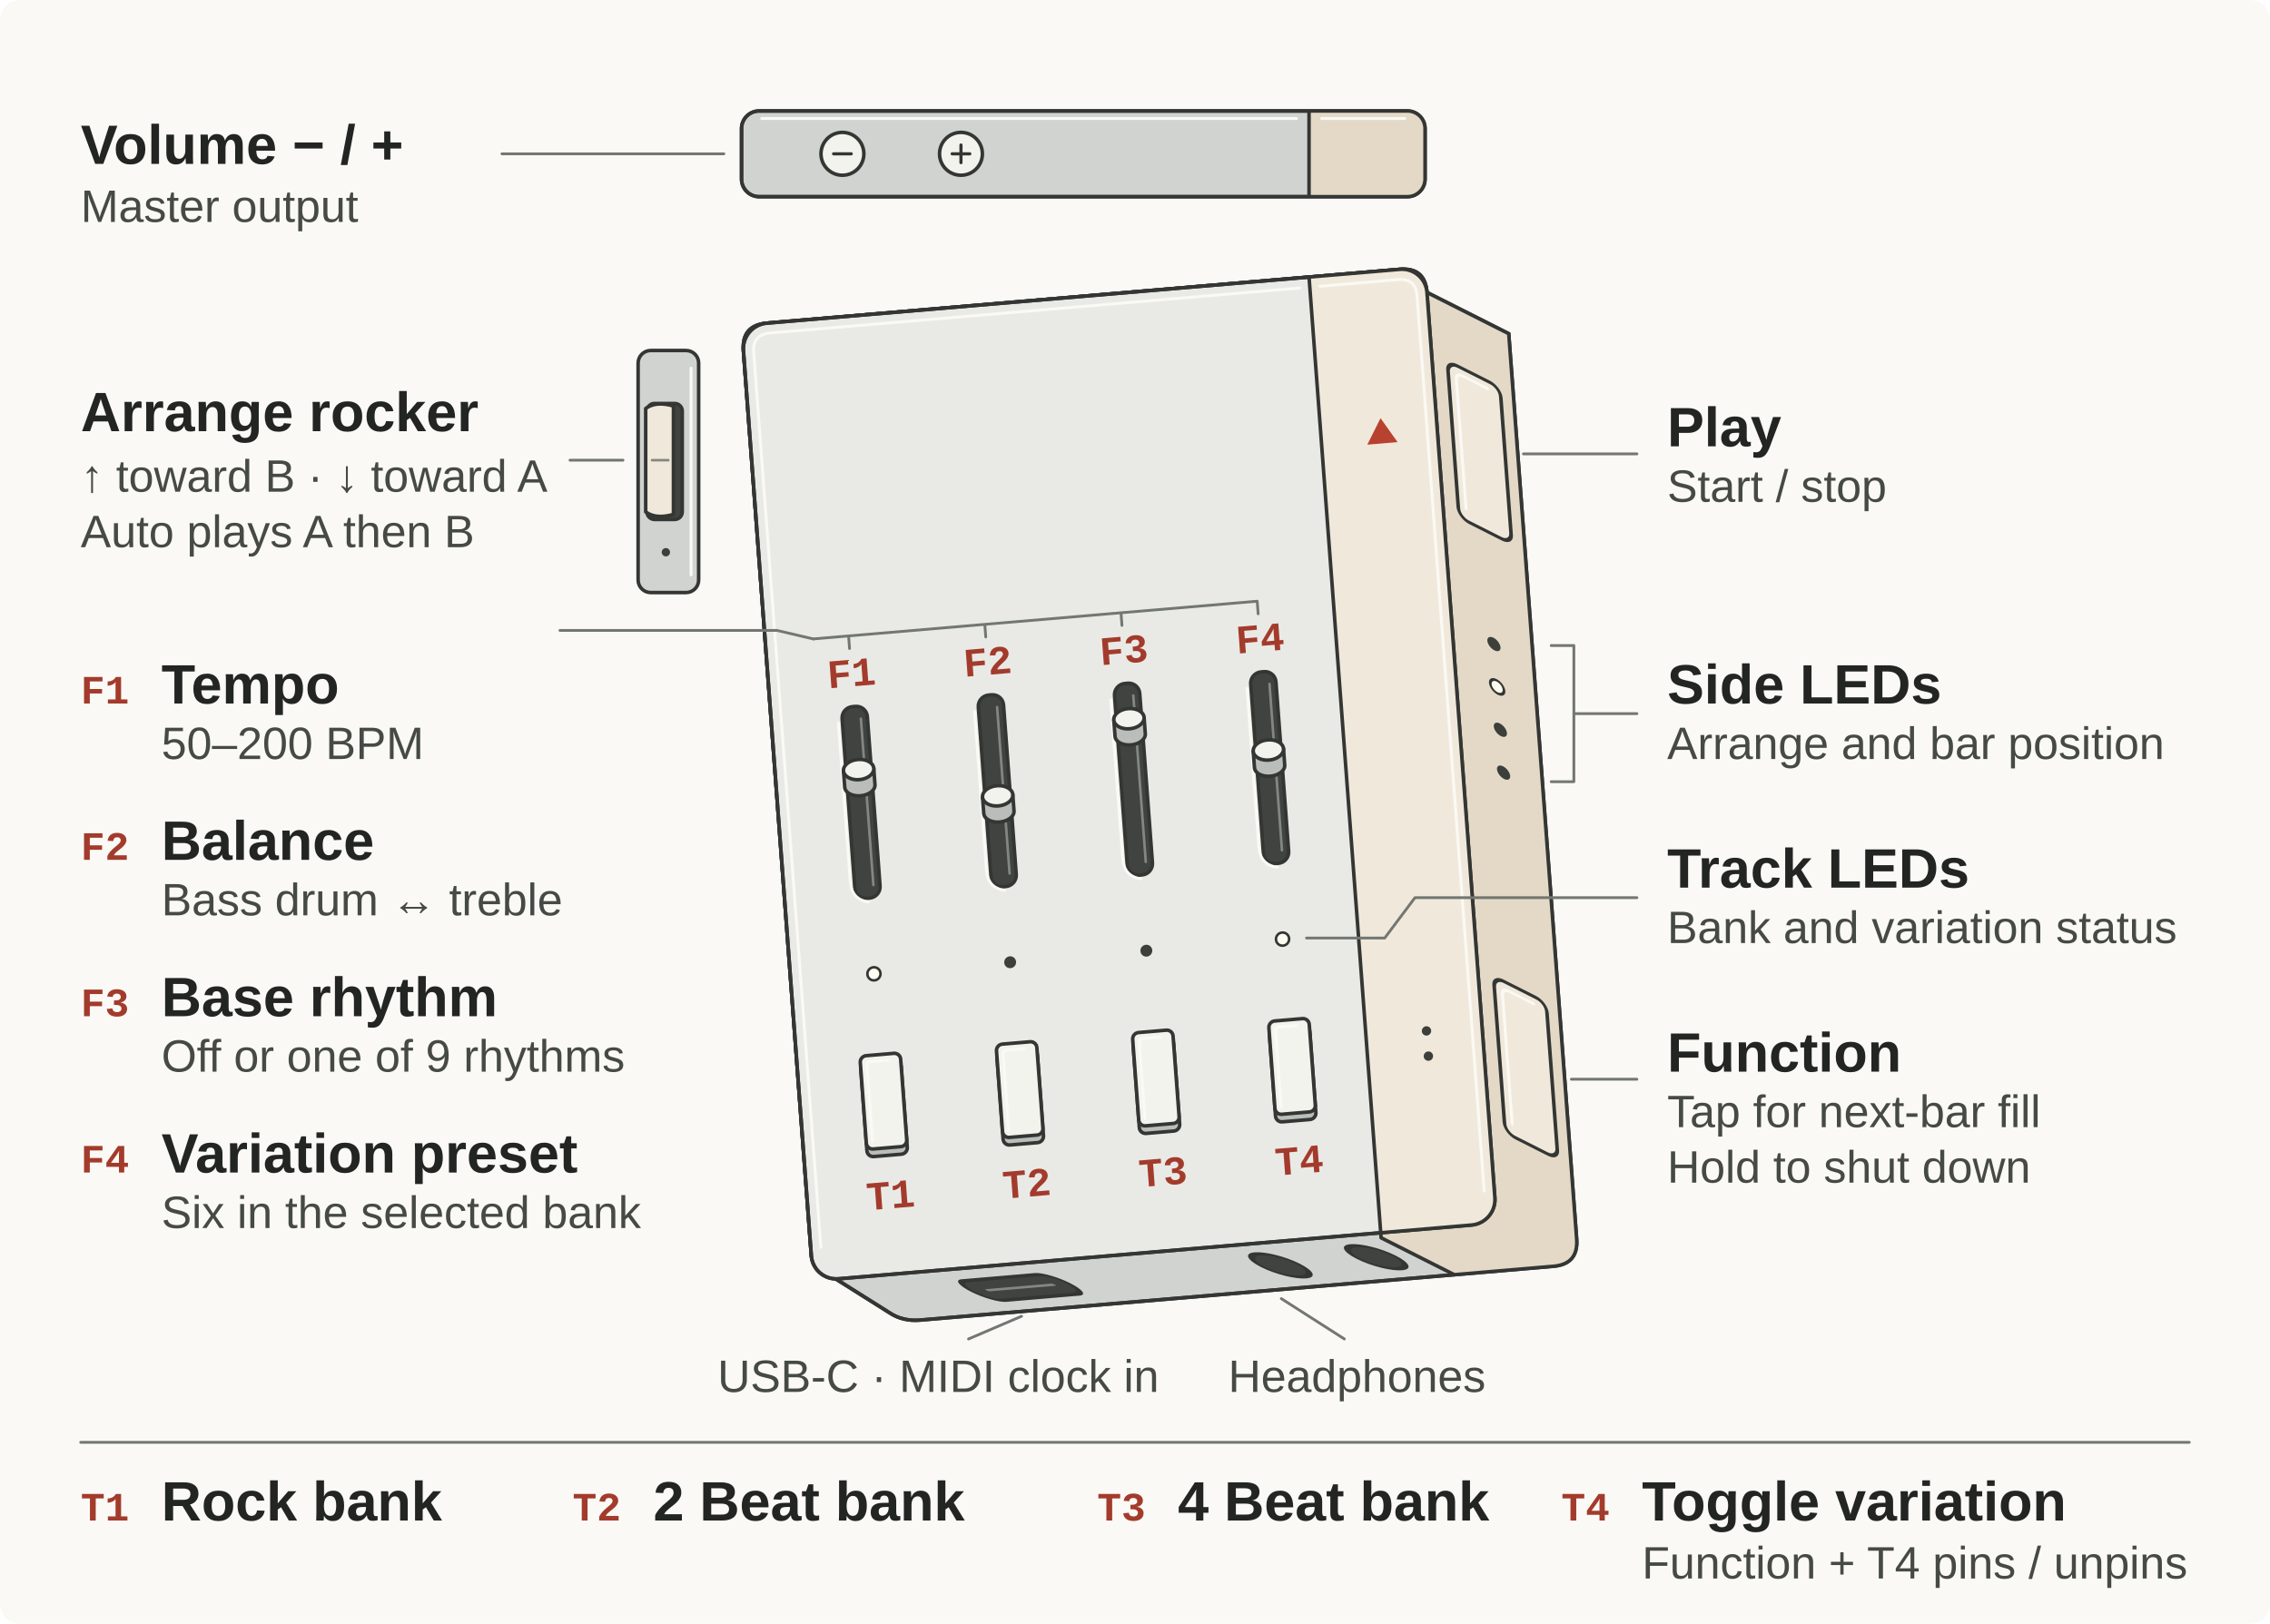
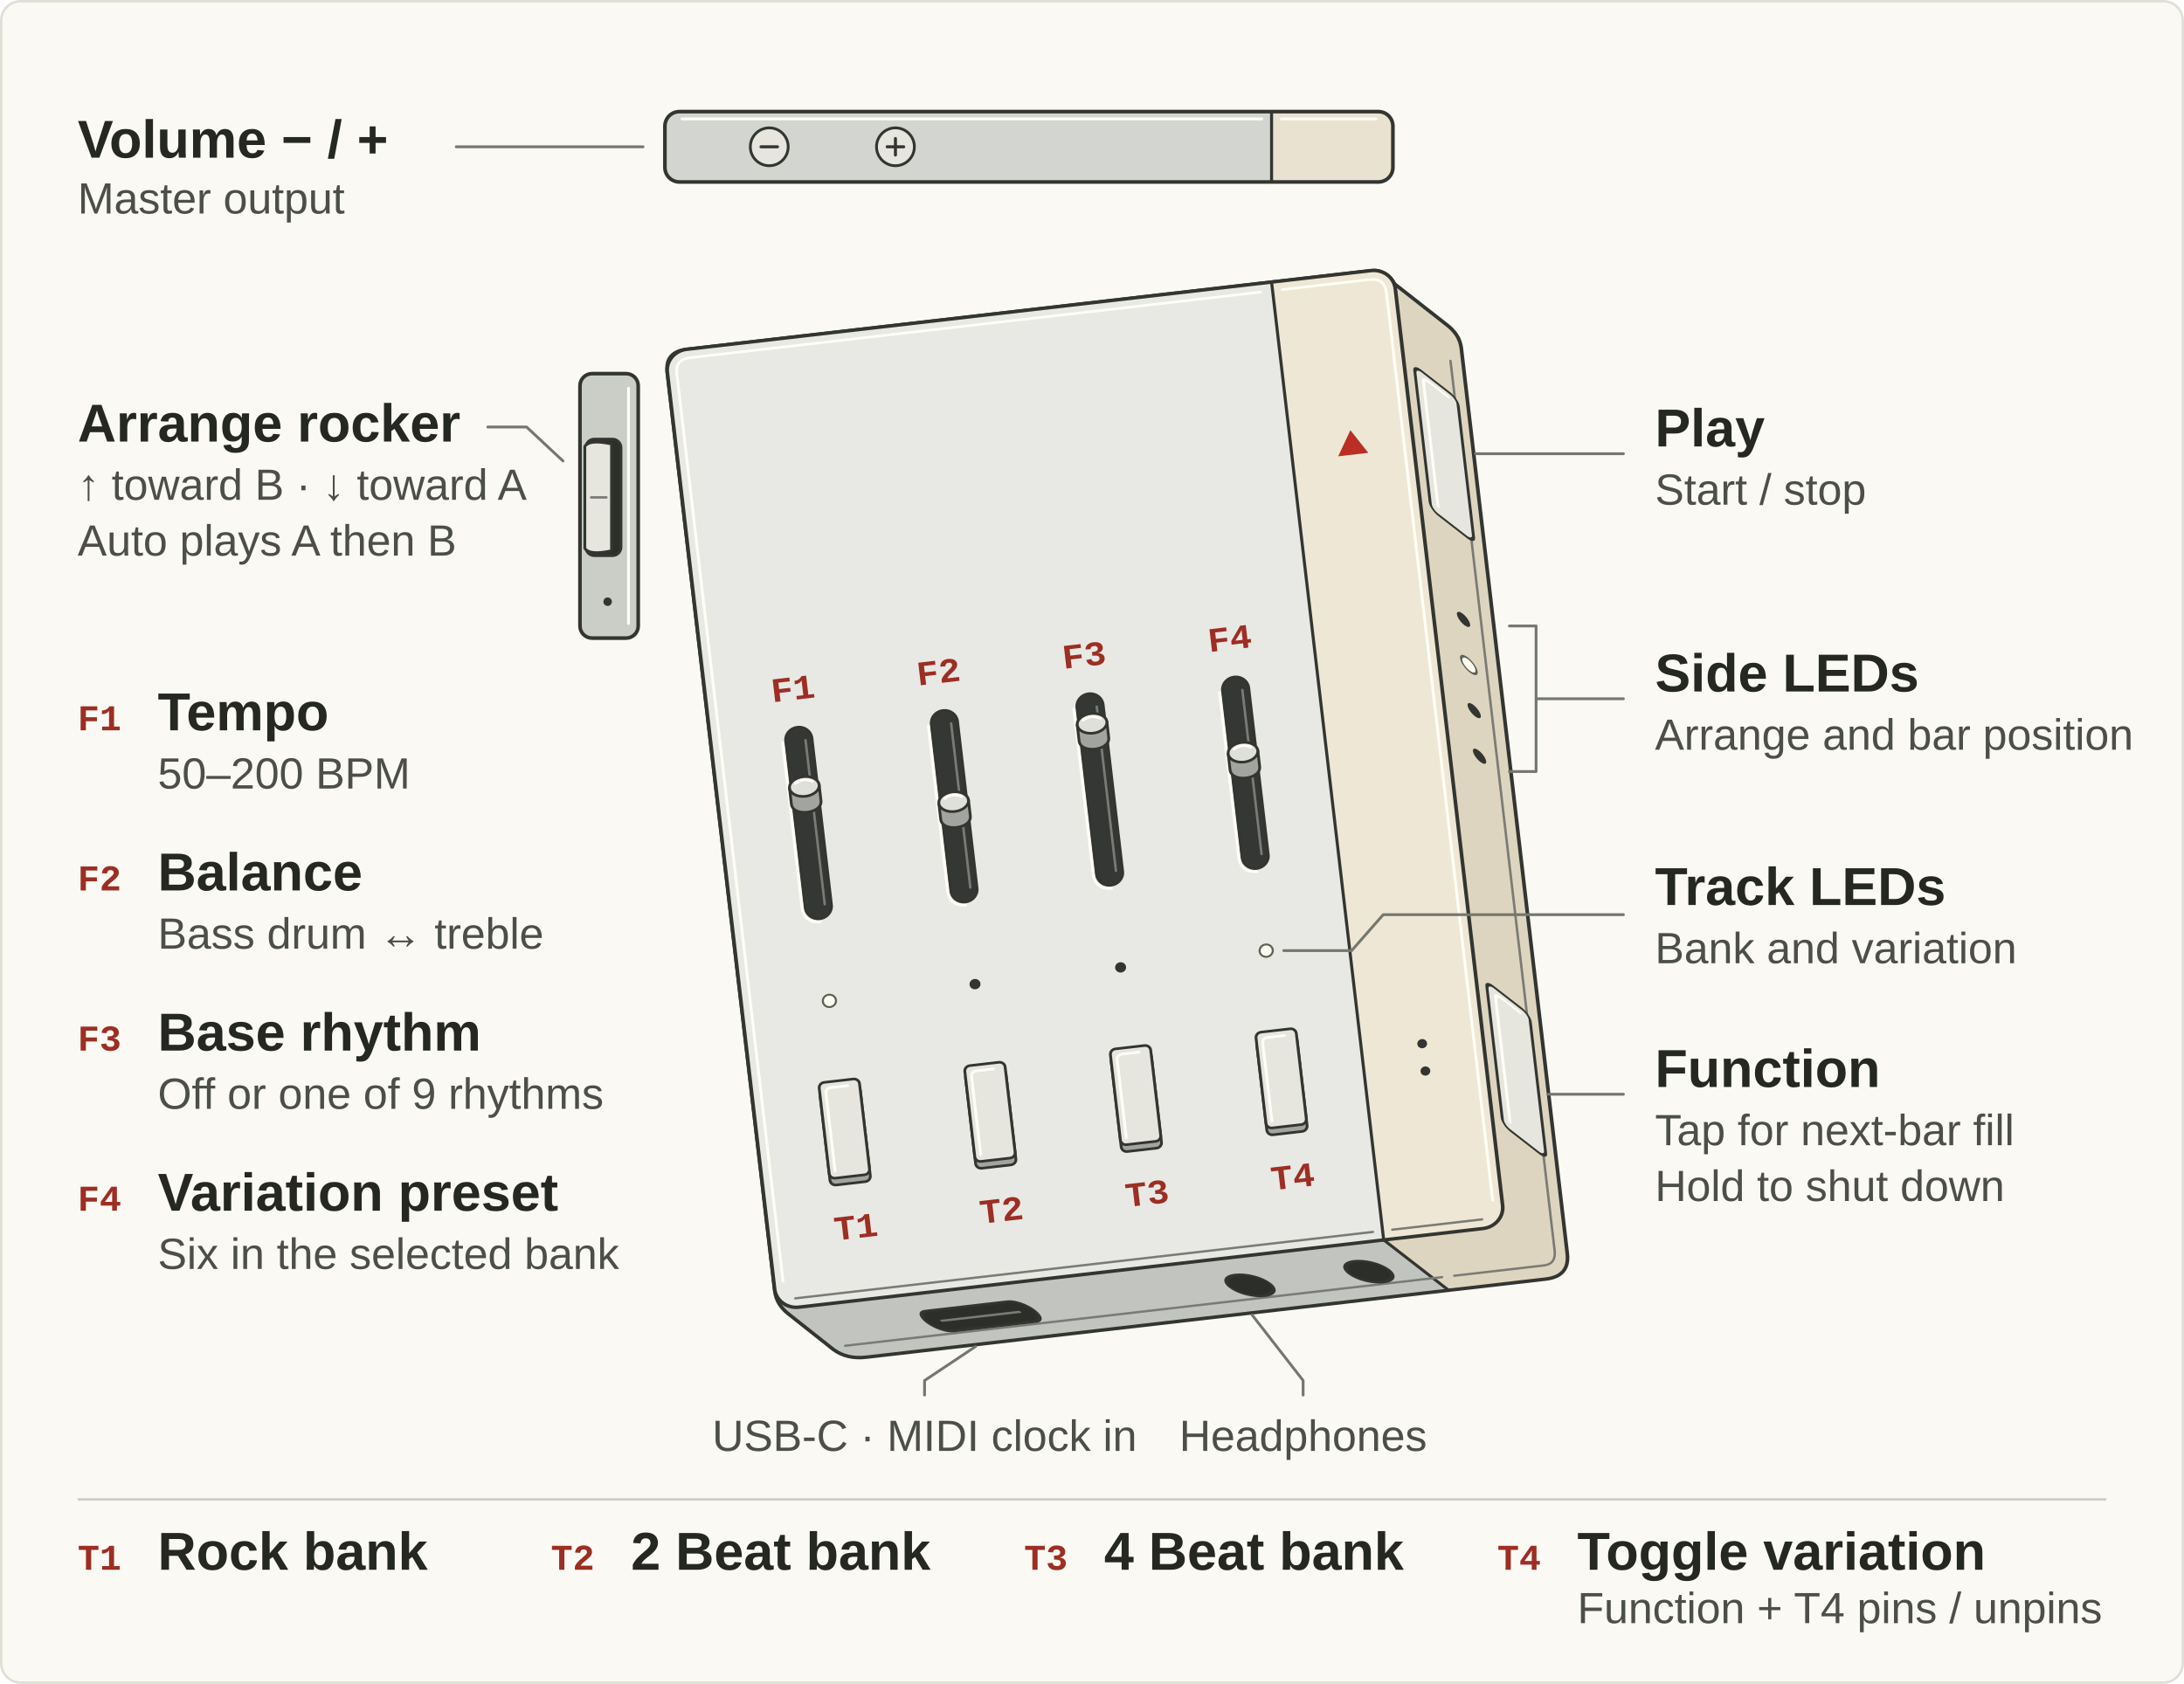
- <svg xmlns="http://www.w3.org/2000/svg" xmlns:xlink="http://www.w3.org/1999/xlink" width="900" height="644" viewBox="0 0 900 644" role="img" aria-labelledby="title description">
+ <svg xmlns="http://www.w3.org/2000/svg" xmlns:xlink="http://www.w3.org/1999/xlink" width="900" height="694" viewBox="0 0 900 694" role="img" aria-labelledby="title description">
  <style>
-     .edge, .metal, .cap, .cap-side, .button, .button-base, .recess, .lit {
-       stroke: #343634;
-       stroke-width: 1.4;
+     .case, .panel, .rail, .key, .pin-side, .pin-top, .port {
+       stroke: #333531;
      stroke-linecap: round;
      stroke-linejoin: round;
    }
-     .edge { fill: #d1d3d0; }
-     .metal { fill: #e9eae6; }
-     .cap { fill: #f0e9db; }
-     .cap-side { fill: #e3d9c6; }
-     .button { fill: #f3f3ee; }
-     .button-base { fill: #babdb9; }
-     .recess { fill: #40433f; }
-     .lit { fill: #fffcf1; stroke-width: 1; }
-     .detail, .highlight, .leader {
+     .case, .panel { stroke-width: 1.5; }
+     .rail, .key, .pin-side, .pin-top, .port { stroke-width: 1.15; }
+     .rail { fill: #353735; }
+     .key { fill: #e6e6df; }
+     .pin-side { fill: #a2a49f; }
+     .pin-top { fill: #dfe0d9; }
+     .port { fill: #2c2e2a; }
+     .ink, .fine, .rim, .leader {
      fill: none;
      stroke-linecap: round;
      stroke-linejoin: round;
    }
-     .detail { stroke: #848781; stroke-width: 1; }
-     .highlight { stroke: #faf9f4; stroke-width: 1.15; }
-     .leader { stroke: #737771; stroke-width: 1.1; }
-     .mark { fill: #3c3f3a; }
-     .play { fill: #b84230; }
+     .ink { stroke: #333531; stroke-width: 1.25; }
+     .fine { stroke: #797c75; stroke-width: 1; }
+     .rim { stroke: #fffdf5; stroke-width: 1.15; }
+     .leader { stroke: #74776e; stroke-width: 1.15; }
+     .mark { fill: #333531; }
+     .lit { fill: #fffdf1; stroke: #5e6158; stroke-width: .85; }
+     .accent { fill: #b92f24; }
    .label, .hint { font-family: "Geist", Arial, sans-serif; }
-     .label { fill: #232522; font-size: 22px; font-weight: 600; }
-     .hint { fill: #464a44; font-size: 18px; }
+     .label { fill: #252722; font-size: 22px; font-weight: 600; }
+     .hint { fill: #4c4f47; font-size: 18px; }
    .ref {
-       fill: #a33b2c;
-       font: 600 16px "IBM Plex Mono", "Courier New", monospace;
+       fill: #9d2e23;
+       font: 600 15px "IBM Plex Mono", "Courier New", monospace;
    }
  </style>
  <defs>
-     <path id="case" d="M10 0h251q10 0 10 10l31 19v359q0 10-10 10H41q-7 0-12-4                        L5 376q-5-3-5-7V10Q0 0 10 0Z" />
+     <path id="case" d="M9 0h282q6 0 9 7l19 20q5 5 5 11v397q0 10-10 10H34                       q-8 0-13-5L5 423q-5-5-5-11V9q0-9 9-9Z" />
    <clipPath id="case-clip">
      <use xlink:href="#case" />
    </clipPath>
-     <clipPath id="front-clip">
-       <rect width="271" height="379" rx="10" />
+     <clipPath id="panel-clip">
+       <rect width="300" height="420" rx="9" />
    </clipPath>
    <clipPath id="top-clip">
-       <rect x="294" y="44" width="271" height="34" rx="7" />
+       <rect x="274" y="46" width="300" height="29" rx="6" />
    </clipPath>
    <g id="rail">
-       <rect class="recess" x="-5" y="154" width="10" height="76" rx="4.4" />
-       <path class="detail" d="M2.4 159v66" />
-       <path class="highlight" d="M-6.6 160v63q0 7 6.6 8.5" />
+       <rect class="rail" x="-5.4" y="169" width="10.8" height="84" rx="5.4" />
+       <path class="fine" d="M2.7 175v72" />
+       <path class="rim" d="M-6.7 175v72q0 7 6.7 7.4" />
    </g>
    <g id="pin">
-       <path class="button-base" d="M-6 0v6.5a6 3.9 0 0 0 12 0V0Z" />
-       <ellipse class="button" rx="6" ry="4" />
+       <path class="pin-side" d="M-6.1 0v7c0 5.7 12.2 5.7 12.2 0V0Z" />
+       <ellipse class="pin-top" rx="6.1" ry="4.3" />
+       <path class="rim" d="M-3.5-1.8q3.5-2.2 7 0" />
    </g>
    <g id="track">
-       <rect class="button-base" x="-8" y="295" width="16" height="37" rx="2.5" />
-       <rect class="button" x="-8" y="292" width="16" height="37" rx="2.5" />
-       <path class="highlight" d="M-5.5 326v-30q0-1.5 1.5-1.5h7" />
+       <rect class="pin-side" x="-8.3" y="327" width="16.6" height="42" rx="2.3" />
+       <rect class="key" x="-8.3" y="324" width="16.6" height="42" rx="2.3" />
+       <path class="rim" d="M-5.8 363v-34q0-2.4 2.4-2.4h6.8" />
    </g>
  </defs>
-   <rect width="900" height="644" rx="8" fill="#faf9f5" />
-   <rect class="edge" x="294" y="44" width="271" height="34" rx="7" />
-   <path class="cap-side" d="M519 43h47v36h-47Z" clip-path="url(#top-clip)" />
-   <rect x="294" y="44" width="271" height="34" rx="7" fill="none" stroke="#343634" stroke-width="1.4" />
-   <path class="highlight" d="M302 47h212m10 0h33" />
-   <circle class="button" cx="334" cy="61" r="8.5" />
-   <circle class="button" cx="381" cy="61" r="8.5" />
-   <path d="M330.5 61h7m40 0h7m-3.5-3.5v7" fill="none" stroke="#343634" stroke-width="1.25" stroke-linecap="round" />
-   <rect class="edge" x="253" y="139" width="24" height="96" rx="5" />
-   <path class="highlight" d="M274 146v82" />
-   <rect class="recess" x="256.5" y="160" width="14" height="46" rx="3" />
-   <path class="cap" d="M256 162q4-3 11-1v43q-7 2-11-1Z" />
-   <path class="detail" d="M258.5 182.5h6.5" />
-   <circle class="mark" cx="264" cy="219" r="1.65" />
-   <g transform="matrix(1 -.085 .075 1 294 129)">
-     <use xlink:href="#case" class="edge" />
-     <path class="cap-side" d="M225-2h49l29 18v384h-47l-31-19Z" clip-path="url(#case-clip)" />
-     <use xlink:href="#case" fill="none" stroke="#343634" stroke-width="1.4" />
-     <g transform="matrix(1 .6129 0 1 271 0)">
-       <rect class="cap" x="6" y="34" width="20" height="62" rx="3.8" />
-       <path class="highlight" d="M9 91V40q0-3 3-3h9" />
-       <g class="mark">
-         <circle cx="16" cy="141" r="2.5" />
-         <circle cx="16" cy="175" r="2.5" />
-         <circle cx="16" cy="192" r="2.5" />
-       </g>
-       <circle class="lit" cx="16" cy="158" r="2.6" />
-       <rect class="cap" x="6" y="278" width="20" height="62" rx="3.8" />
-       <path class="highlight" d="M9 335v-51q0-3 3-3h9" />
+   <rect x=".5" y=".5" width="899" height="693" rx="8" fill="#faf9f4" stroke="#dfdfd6" />
+   <g>
+     <rect x="274" y="46" width="300" height="29" rx="6" fill="#d3d5d0" />
+     <path d="M524 46h50v29h-50Z" fill="#e9e2d0" clip-path="url(#top-clip)" />
+     <rect class="case" x="274" y="46" width="300" height="29" rx="6" fill="none" />
+     <path class="ink" d="M524 46v29" />
+     <path class="rim" d="M281 49h239m8 0h39" />
+     <circle class="key" cx="317" cy="60.5" r="7.8" />
+     <circle class="key" cx="369" cy="60.5" r="7.8" />
+     <path class="ink" d="M313.6 60.5h6.8m45.2 0h6.8m-3.4-3.4v6.8" />
+   </g>
+   <g>
+     <rect class="case" x="239" y="154" width="24" height="109" rx="5" fill="#cbcdc7" />
+     <path class="rim" d="M259 160v97" />
+     <rect class="port" x="241.4" y="181" width="14.5" height="48" rx="3.5" />
+     <path class="key" d="M241 184q2-3 11-1v44q-9 2-11-1Z" />
+     <path class="fine" d="M243.6 205h6.3" />
+     <circle class="mark" cx="250.4" cy="248" r="1.75" />
+   </g>
+   <g transform="matrix(1 -.115 .11 .94 274 145)">
+     <use xlink:href="#case" fill="#c1c4bf" />
+     <path d="M250 0h74v446h-50l-24-26Z" fill="#ded5c0" clip-path="url(#case-clip)" />
+     <use xlink:href="#case" class="case" fill="none" />
+     <path class="ink" d="M250 420l24 25" />
+     <path class="fine" d="M26 439h246m5 0h37q5 0 5-6V43" />
+     <g transform="matrix(1 1.041667 0 1 300 0)">
+       <rect class="key" x="4" y="39" width="16" height="63" rx="2.7" />
+       <path class="rim" d="M7 98V44q0-2.5 2.5-2.5h6.8" />
+       <circle class="mark" cx="12" cy="143" r="2.45" />
+       <circle class="lit" cx="12" cy="163" r="2.85" />
+       <circle class="mark" cx="12" cy="183" r="2.45" />
+       <circle class="mark" cx="12" cy="203" r="2.45" />
+       <rect class="key" x="4" y="309" width="16" height="63" rx="2.7" />
+       <path class="rim" d="M7 368v-54q0-2.5 2.5-2.5h6.8" />
    </g>
-     <g transform="matrix(1 0 1.63158 1 0 379)">
-       <rect class="recess" x="47" y="5" width="38" height="9" rx="4.5" />
-       <path class="detail" d="M53 9.5h26" />
-       <ellipse class="recess" cx="169" cy="9.5" rx="7" ry="5.3" />
-       <ellipse class="recess" cx="207" cy="9.5" rx="7" ry="5.3" />
+     <g transform="matrix(1 0 .96 1 0 420)">
+       <rect class="port" x="48" y="8" width="44" height="10" rx="5" />
+       <path class="fine" d="M54 13h32" />
+       <ellipse class="port" cx="181" cy="13" rx="8" ry="5.2" />
+       <ellipse class="port" cx="230" cy="13" rx="8" ry="5.2" />
    </g>
-     <rect class="metal" width="271" height="379" rx="10" />
-     <path class="cap" d="M225-1h47v381h-47Z" clip-path="url(#front-clip)" />
-     <rect width="271" height="379" rx="10" fill="none" stroke="#343634" stroke-width="1.4" />
-     <path class="highlight" d="M4 366V11q0-7 7-7h210m8 0h31q7 0 7 7v355" />
-     <path class="play" d="M249 58l6 10h-12Z" />
-     <circle class="mark" cx="249" cy="301" r="1.85" />
-     <circle class="mark" cx="249" cy="311" r="1.85" />
-     <use xlink:href="#rail" x="33" />
-     <use xlink:href="#rail" x="87" />
-     <use xlink:href="#rail" x="141" />
-     <use xlink:href="#rail" x="195" />
-     <use xlink:href="#pin" x="33" y="179" />
-     <use xlink:href="#pin" x="87" y="194" />
-     <use xlink:href="#pin" x="141" y="168" />
-     <use xlink:href="#pin" x="195" y="185" />
-     <circle class="lit" cx="33" cy="260" r="2.6" />
-     <circle class="mark" cx="87" cy="260" r="2.35" />
-     <circle class="mark" cx="141" cy="260" r="2.35" />
-     <circle class="lit" cx="195" cy="260" r="2.6" />
-     <use xlink:href="#track" x="33" />
-     <use xlink:href="#track" x="87" />
-     <use xlink:href="#track" x="141" />
-     <use xlink:href="#track" x="195" />
-     <path class="leader" d="M19 126h176m-162 0v5m54-5v5m54-5v5m54-5v5" />
+     <rect width="300" height="420" rx="9" fill="#e8e9e4" />
+     <path d="M250 0h50v420h-50Z" fill="#eee7d5" clip-path="url(#panel-clip)" />
+     <rect class="panel" width="300" height="420" rx="9" fill="none" />
+     <path class="ink" d="M250 0v420" />
+     <path class="rim" d="M3.8 408V10q0-6.2 6.2-6.2h235m9 0h35.8q6.4 0 6.4 6.4v398" />
+     <path class="fine" d="M8 416h238m8 0h37" />
+     <path class="accent" d="M275 68l6.2 10.7h-12.4Z" />
+     <circle class="mark" cx="275" cy="337" r="2" />
+     <circle class="mark" cx="275" cy="349" r="2" />
+     <use xlink:href="#rail" x="36" />
+     <use xlink:href="#rail" x="96" />
+     <use xlink:href="#rail" x="156" />
+     <use xlink:href="#rail" x="216" />
+     <use xlink:href="#pin" x="36" y="195" />
+     <use xlink:href="#pin" x="96" y="209" />
+     <use xlink:href="#pin" x="156" y="182" />
+     <use xlink:href="#pin" x="216" y="202" />
+     <circle class="lit" cx="36" cy="289" r="2.7" />
+     <circle class="mark" cx="96" cy="289" r="2.25" />
+     <circle class="mark" cx="156" cy="289" r="2.25" />
+     <circle class="lit" cx="216" cy="289" r="2.7" />
+     <use xlink:href="#track" x="36" />
+     <use xlink:href="#track" x="96" />
+     <use xlink:href="#track" x="156" />
+     <use xlink:href="#track" x="216" />
    <g class="ref" text-anchor="middle">
-       <text x="33" y="146">F1</text>
-       <text x="87" y="146">F2</text>
-       <text x="141" y="146">F3</text>
-       <text x="195" y="146">F4</text>
-       <text x="33" y="353">T1</text>
-       <text x="87" y="353">T2</text>
-       <text x="141" y="353">T3</text>
-       <text x="195" y="353">T4</text>
+       <text x="36" y="157">F1</text>
+       <text x="96" y="157">F2</text>
+       <text x="156" y="157">F3</text>
+       <text x="216" y="157">F4</text>
+       <text x="36" y="393">T1</text>
+       <text x="96" y="393">T2</text>
+       <text x="156" y="393">T3</text>
+       <text x="216" y="393">T4</text>
    </g>
  </g>
-   <path class="leader" d="M199 61h88 M226 182.5h21 M222 250h86l14.5 3.4" />
+   <path class="leader" d="M188 60.5h77 M201 176h16l15 14" />
  <text class="label" x="32" y="65">Volume − / +</text>
  <text class="hint" x="32" y="88">Master output</text>
-   <text class="label" x="32" y="171">Arrange rocker</text>
-   <text class="hint" x="32" y="195">↑ toward B · ↓ toward A</text>
-   <text class="hint" x="32" y="217">Auto plays A then B</text>
+   <text class="label" x="32" y="182">Arrange rocker</text>
+   <text class="hint" x="32" y="206">↑ toward B · ↓ toward A</text>
+   <text class="hint" x="32" y="229">Auto plays A then B</text>
  <g>
-     <text class="ref" x="32" y="279">F1</text>
-     <text class="label" x="64" y="279">Tempo</text>
-     <text class="hint" x="64" y="301">50–200 BPM</text>
-     <text class="ref" x="32" y="341">F2</text>
-     <text class="label" x="64" y="341">Balance</text>
-     <text class="hint" x="64" y="363">Bass drum ↔ treble</text>
-     <text class="ref" x="32" y="403">F3</text>
-     <text class="label" x="64" y="403">Base rhythm</text>
-     <text class="hint" x="64" y="425">Off or one of 9 rhythms</text>
-     <text class="ref" x="32" y="465">F4</text>
-     <text class="label" x="64" y="465">Variation preset</text>
-     <text class="hint" x="64" y="487">Six in the selected bank</text>
+     <text class="ref" x="32" y="301">F1</text>
+     <text class="label" x="65" y="301">Tempo</text>
+     <text class="hint" x="65" y="325">50–200 BPM</text>
+     <text class="ref" x="32" y="367">F2</text>
+     <text class="label" x="65" y="367">Balance</text>
+     <text class="hint" x="65" y="391">Bass drum ↔ treble</text>
+     <text class="ref" x="32" y="433">F3</text>
+     <text class="label" x="65" y="433">Base rhythm</text>
+     <text class="hint" x="65" y="457">Off or one of 9 rhythms</text>
+     <text class="ref" x="32" y="499">F4</text>
+     <text class="label" x="65" y="499">Variation preset</text>
+     <text class="hint" x="65" y="523">Six in the selected bank</text>
  </g>
-   <path class="leader" d="M604 180h45m-34 76h9v54h-9m9-27h25                          M518 372h31l12-16h88                          M623 428h26" />
-   <text class="label" x="661" y="177">Play</text>
-   <text class="hint" x="661" y="199">Start / stop</text>
-   <text class="label" x="661" y="279">Side LEDs</text>
-   <text class="hint" x="661" y="301">Arrange and bar position</text>
-   <text class="label" x="661" y="352">Track LEDs</text>
-   <text class="hint" x="661" y="374">Bank and variation status</text>
-   <text class="label" x="661" y="425">Function</text>
-   <text class="hint" x="661" y="447">Tap for next-bar fill</text>
-   <text class="hint" x="661" y="469">Hold to shut down</text>
-   <path class="leader" d="M405 522l-21 9 M508 515l25 16" />
+   <path class="leader" d="M608 187h61m-47 71h11v60h-11m11-30h36                          M529 391.8h28l13-14.8h99" />
+   <path class="leader" d="M638 451h31" />
+   <text class="label" x="682" y="184">Play</text>
+   <text class="hint" x="682" y="208">Start / stop</text>
+   <text class="label" x="682" y="285">Side LEDs</text>
+   <text class="hint" x="682" y="309">Arrange and bar position</text>
+   <text class="label" x="682" y="373">Track LEDs</text>
+   <text class="hint" x="682" y="397">Bank and variation</text>
+   <text class="label" x="682" y="448">Function</text>
+   <text class="hint" x="682" y="472">Tap for next-bar fill</text>
+   <text class="hint" x="682" y="495">Hold to shut down</text>
+   <path class="leader" d="M402 555l-21 14v6m135-33 21 27v6" />
  <g class="hint" text-anchor="middle">
-     <text x="372" y="552">USB-C · MIDI clock in</text>
-     <text x="538" y="552">Headphones</text>
+     <text x="381" y="598">USB-C · MIDI clock in</text>
+     <text x="537" y="598">Headphones</text>
  </g>
-   <path class="leader" d="M32 572h836" />
+   <path d="M32 618h836" fill="none" stroke="#cfcec3" />
  <g>
-     <text class="ref" x="32" y="603">T1</text>
-     <text class="label" x="64" y="603">Rock bank</text>
-     <text class="ref" x="227" y="603">T2</text>
-     <text class="label" x="259" y="603">2 Beat bank</text>
-     <text class="ref" x="435" y="603">T3</text>
-     <text class="label" x="467" y="603">4 Beat bank</text>
-     <text class="ref" x="619" y="603">T4</text>
-     <text class="label" x="651" y="603">Toggle variation</text>
-     <text class="hint" x="651" y="626">Function + T4 pins / unpins</text>
+     <text class="ref" x="32" y="647">T1</text>
+     <text class="label" x="65" y="647">Rock bank</text>
+     <text class="ref" x="227" y="647">T2</text>
+     <text class="label" x="260" y="647">2 Beat bank</text>
+     <text class="ref" x="422" y="647">T3</text>
+     <text class="label" x="455" y="647">4 Beat bank</text>
+     <text class="ref" x="617" y="647">T4</text>
+     <text class="label" x="650" y="647">Toggle variation</text>
+     <text class="hint" x="650" y="669">Function + T4 pins / unpins</text>
  </g>
</svg>
